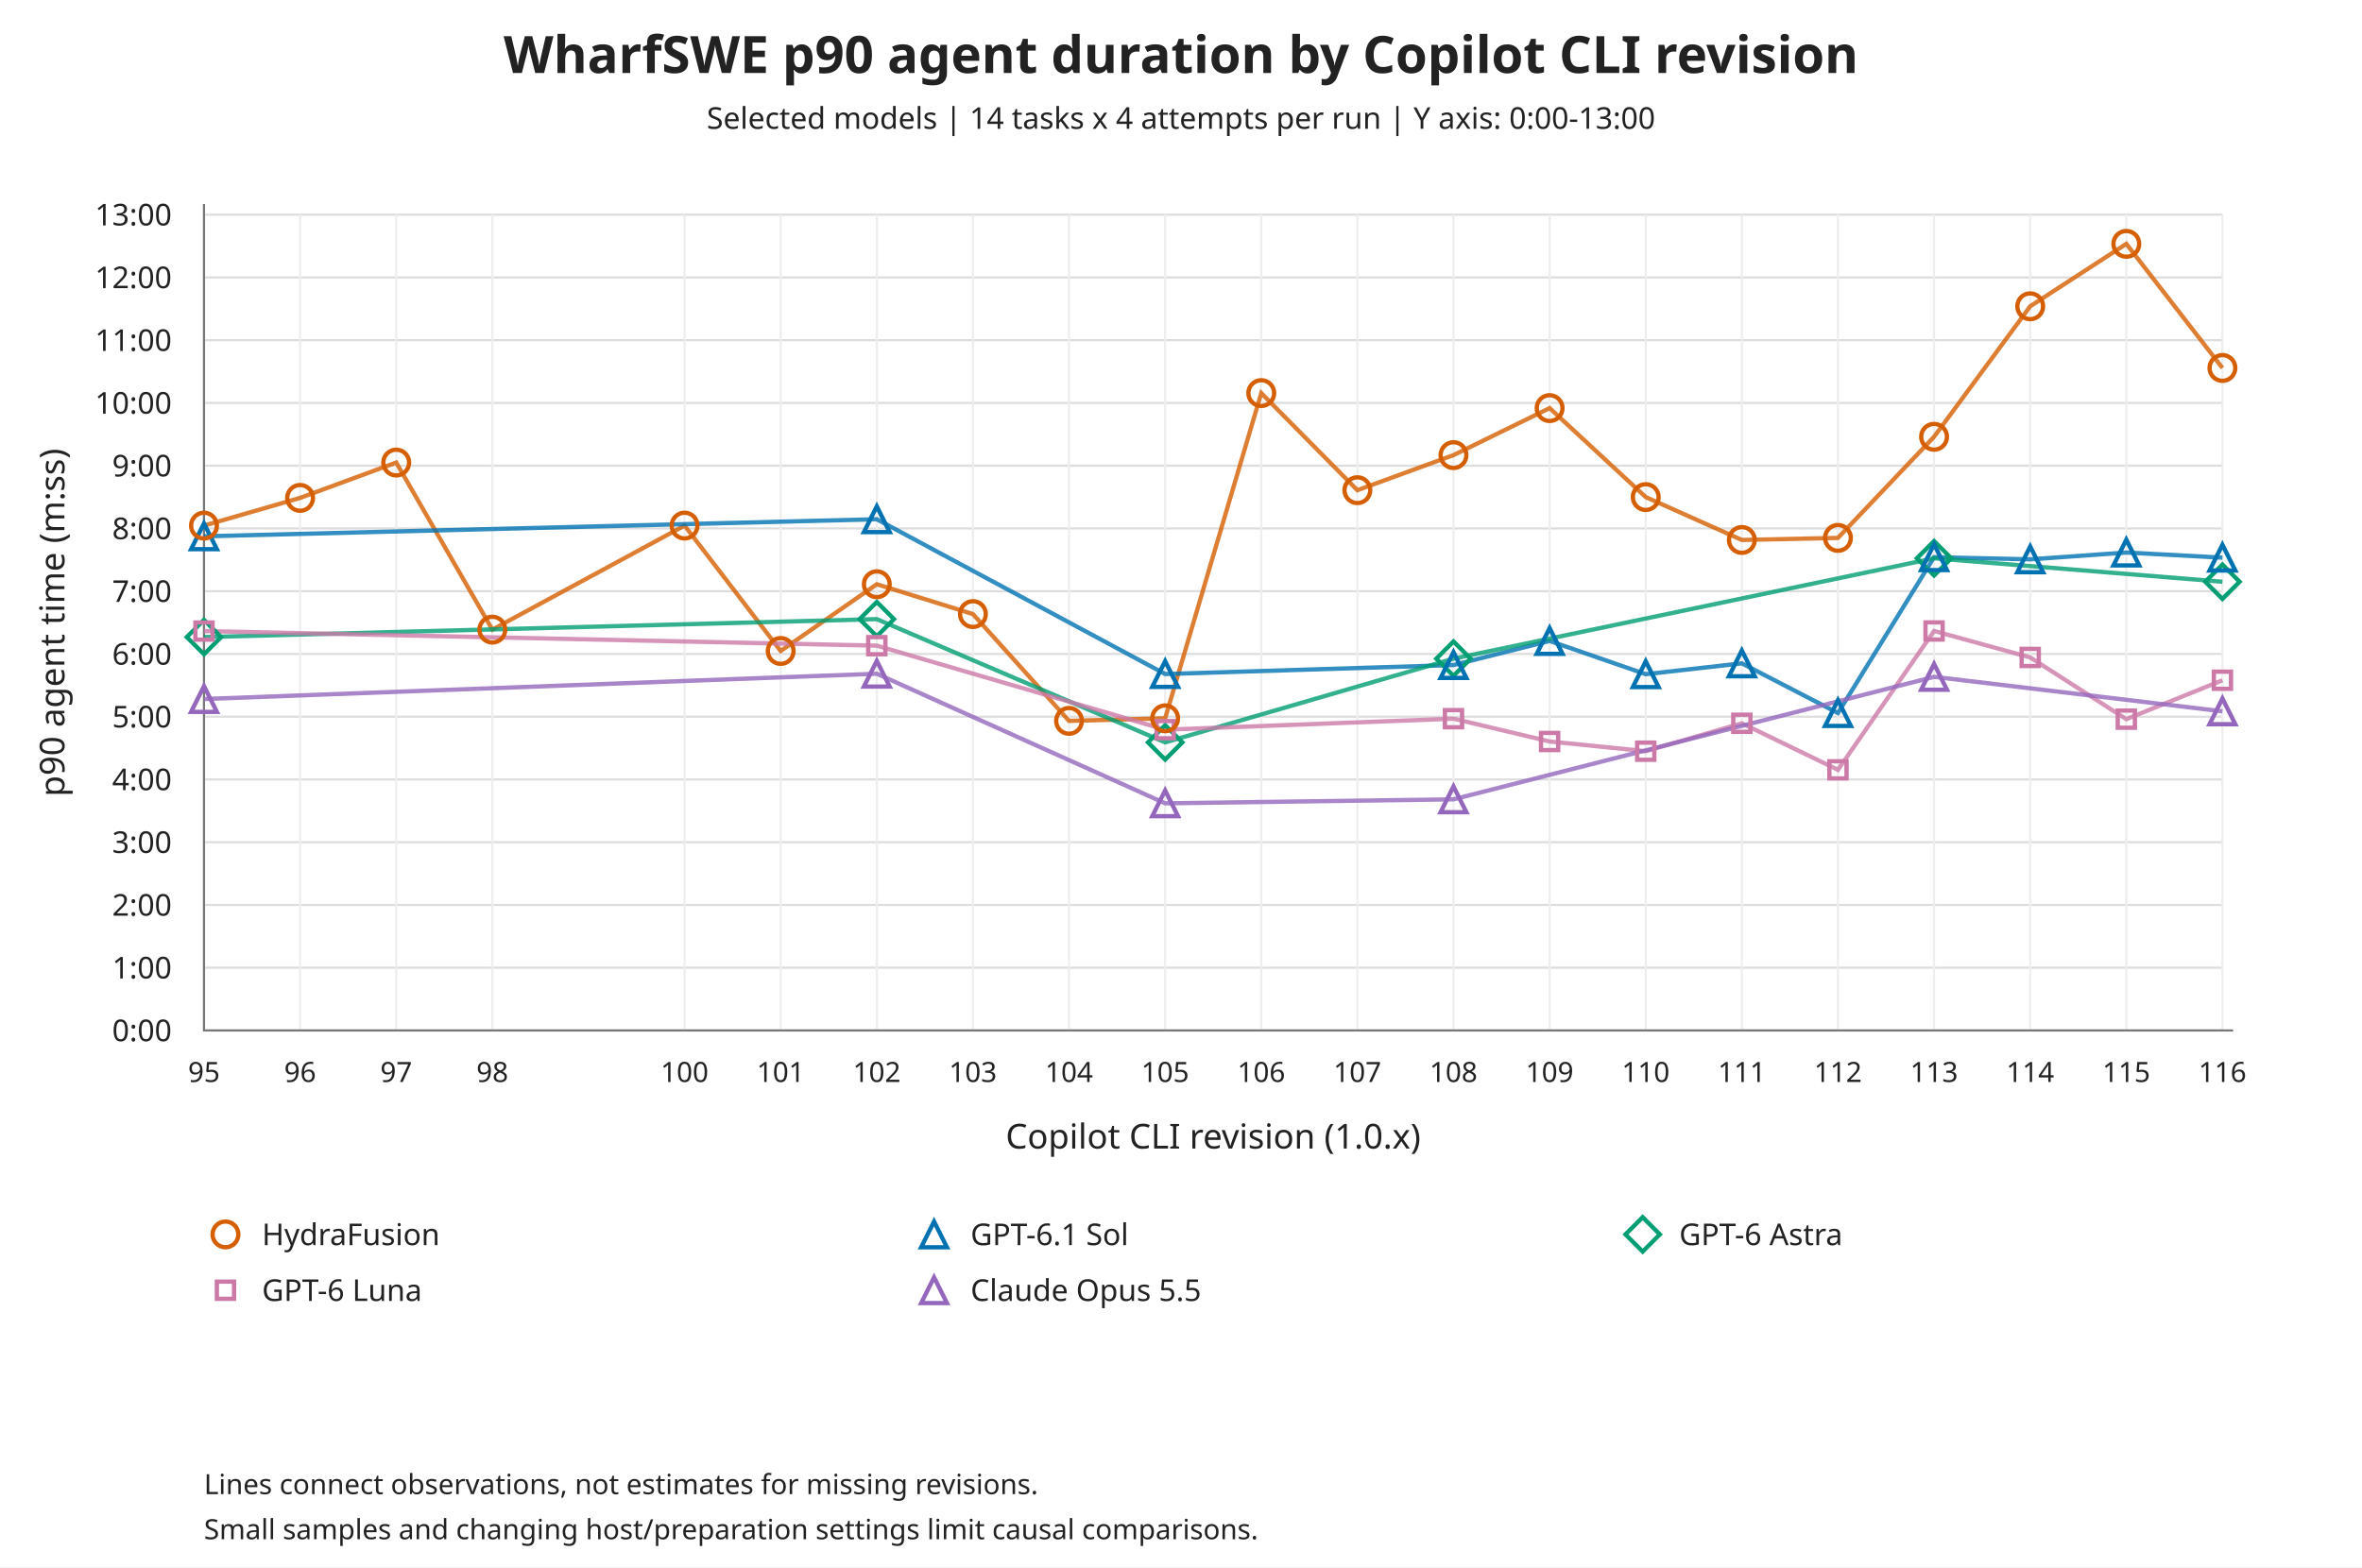
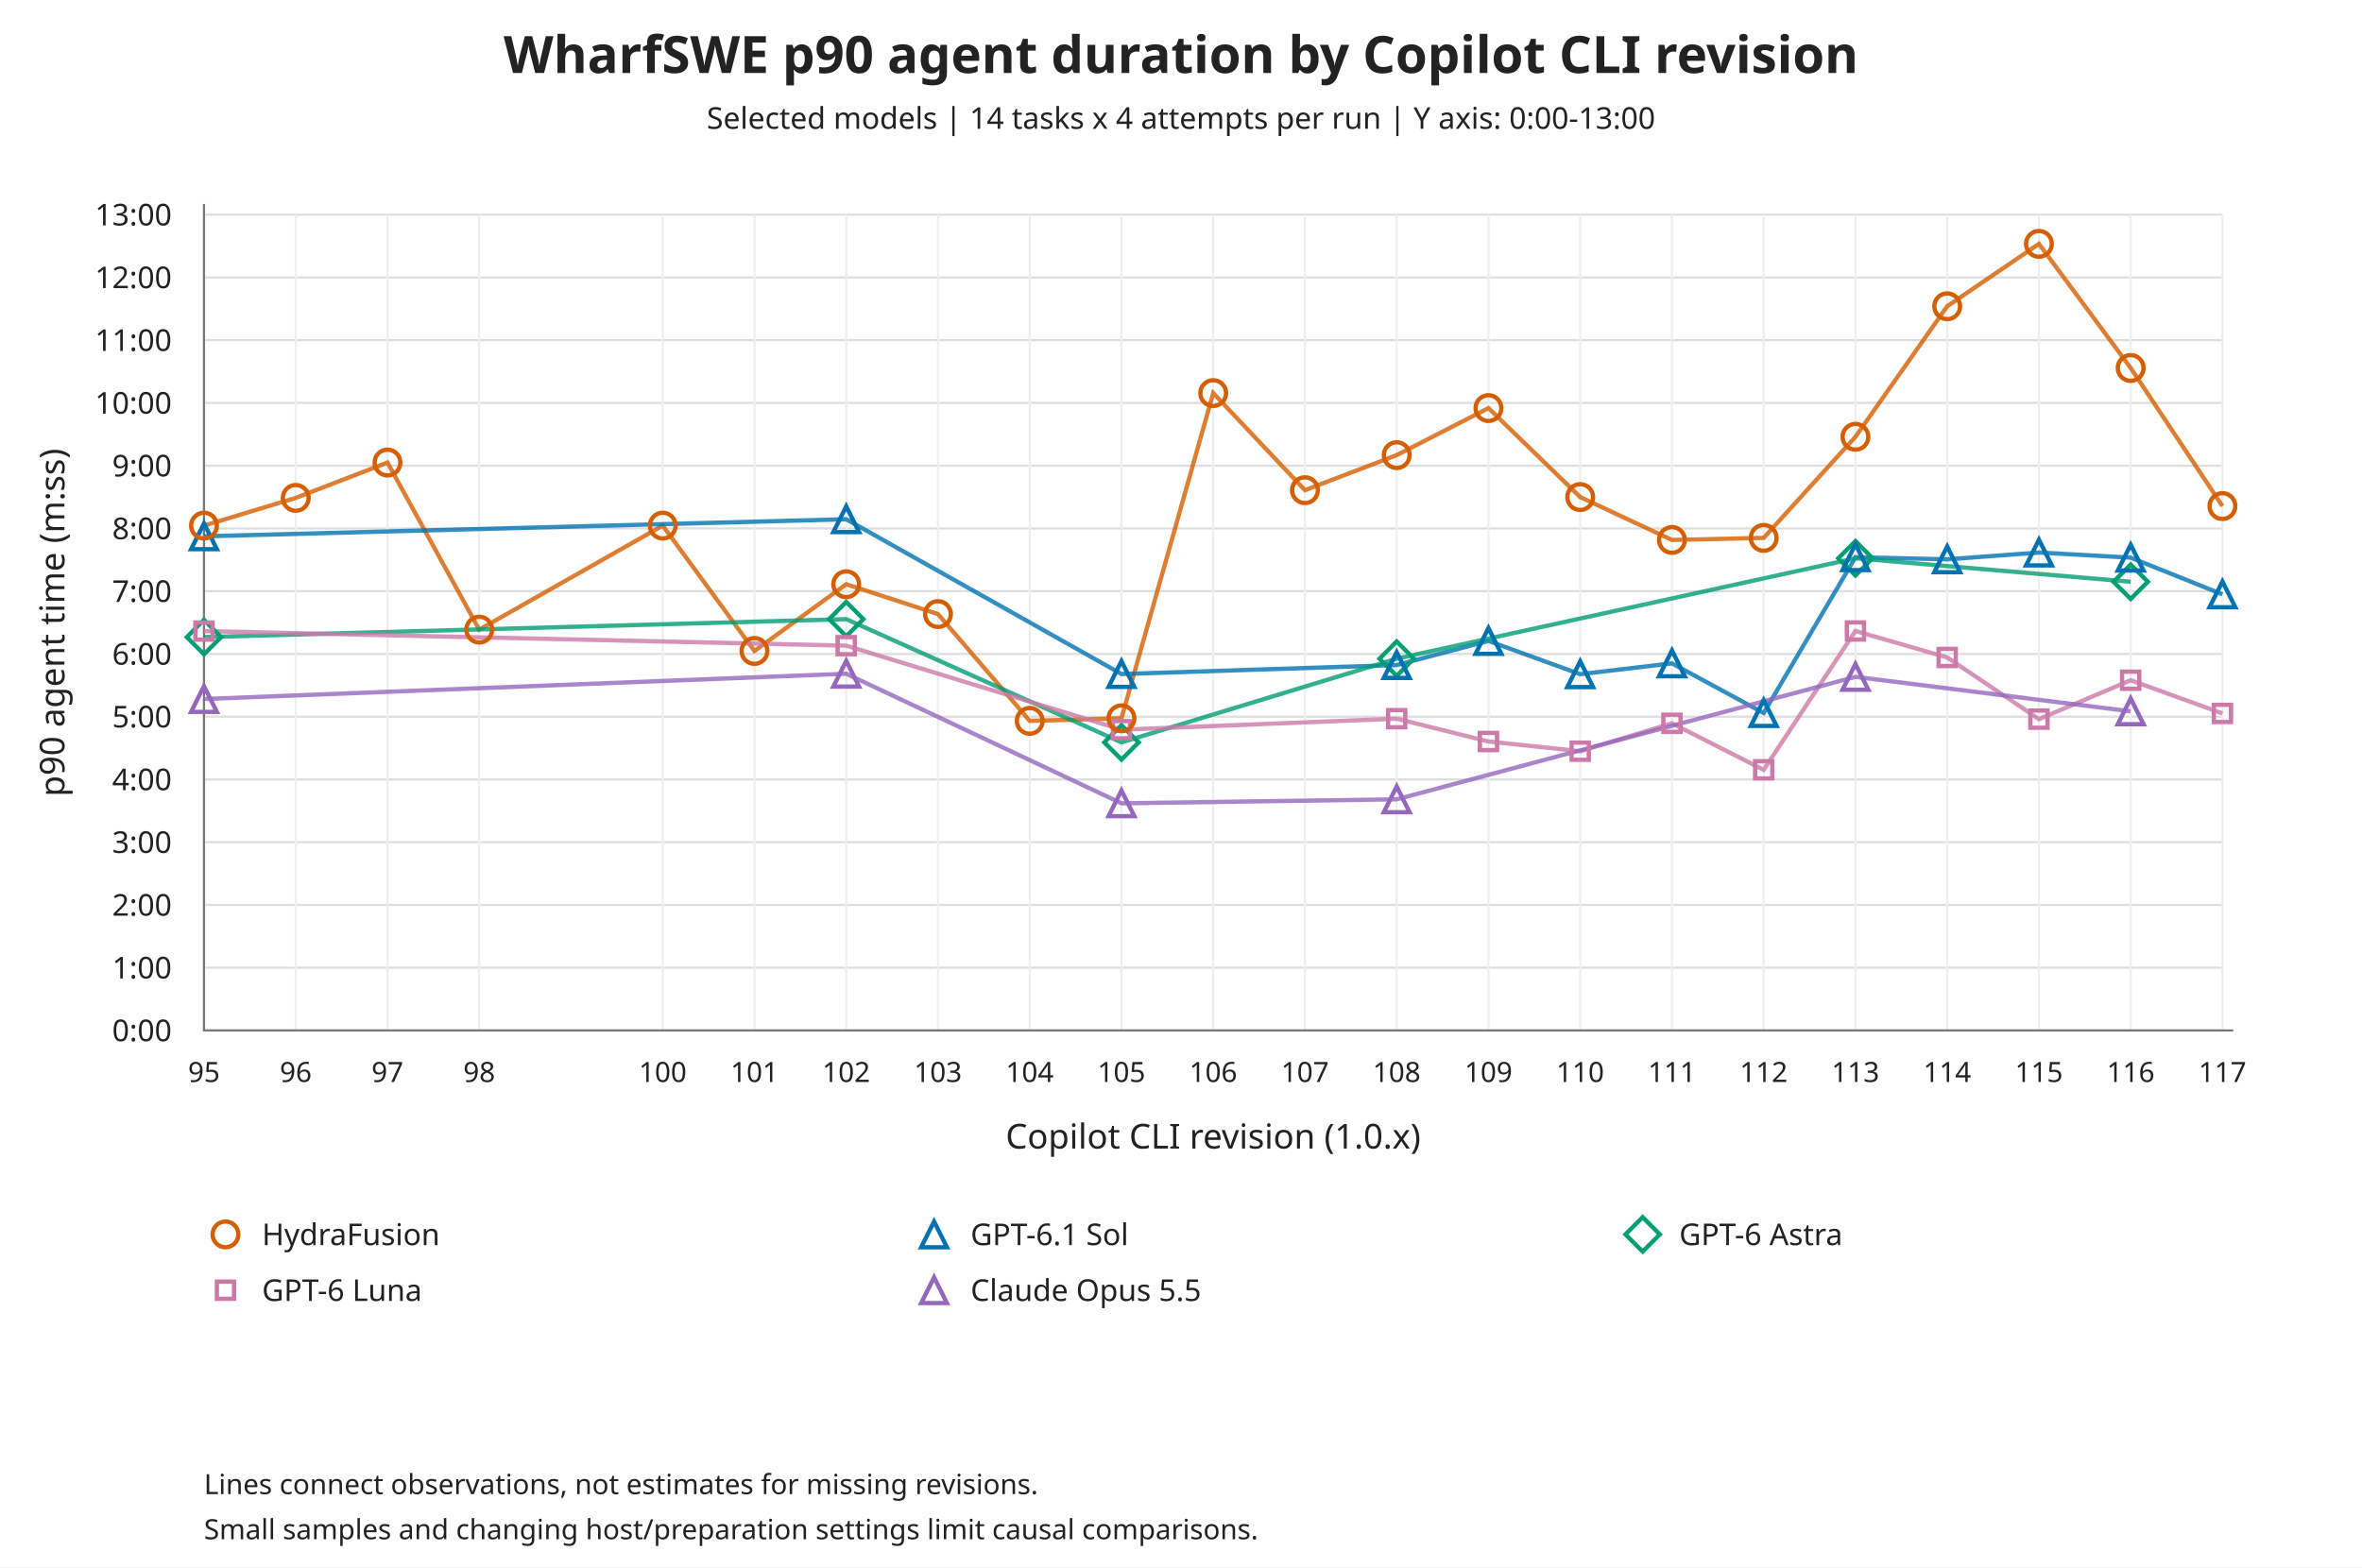
<svg xmlns="http://www.w3.org/2000/svg" width="1100" height="730" viewBox="0 0 1100 730" role="img" aria-labelledby="title description">
  <rect width="1100" height="730" fill="white" />
  <g font-family="sans-serif" fill="#222222">
    <text x="550" y="34" text-anchor="middle" font-size="24" font-weight="bold">WharfSWE p90 agent duration by Copilot CLI revision</text>
    <text x="550" y="60" text-anchor="middle" font-size="14">Selected models | 14 tasks x 4 attempts per run | Y axis: 0:00-13:00</text>
    <path d="M95 480.00H1035" stroke="#dddddd" />
    <text x="80" y="485.00" text-anchor="end" font-size="14">0:00</text>
    <path d="M95 450.77H1035" stroke="#dddddd" />
    <text x="80" y="455.77" text-anchor="end" font-size="14">1:00</text>
    <path d="M95 421.54H1035" stroke="#dddddd" />
    <text x="80" y="426.54" text-anchor="end" font-size="14">2:00</text>
    <path d="M95 392.31H1035" stroke="#dddddd" />
    <text x="80" y="397.31" text-anchor="end" font-size="14">3:00</text>
    <path d="M95 363.08H1035" stroke="#dddddd" />
    <text x="80" y="368.08" text-anchor="end" font-size="14">4:00</text>
    <path d="M95 333.85H1035" stroke="#dddddd" />
    <text x="80" y="338.85" text-anchor="end" font-size="14">5:00</text>
    <path d="M95 304.62H1035" stroke="#dddddd" />
    <text x="80" y="309.62" text-anchor="end" font-size="14">6:00</text>
    <path d="M95 275.38H1035" stroke="#dddddd" />
    <text x="80" y="280.38" text-anchor="end" font-size="14">7:00</text>
    <path d="M95 246.15H1035" stroke="#dddddd" />
    <text x="80" y="251.15" text-anchor="end" font-size="14">8:00</text>
    <path d="M95 216.92H1035" stroke="#dddddd" />
    <text x="80" y="221.92" text-anchor="end" font-size="14">9:00</text>
    <path d="M95 187.69H1035" stroke="#dddddd" />
    <text x="80" y="192.69" text-anchor="end" font-size="14">10:00</text>
    <path d="M95 158.46H1035" stroke="#dddddd" />
    <text x="80" y="163.46" text-anchor="end" font-size="14">11:00</text>
    <path d="M95 129.23H1035" stroke="#dddddd" />
    <text x="80" y="134.23" text-anchor="end" font-size="14">12:00</text>
    <path d="M95 100.00H1035" stroke="#dddddd" />
    <text x="80" y="105.00" text-anchor="end" font-size="14">13:00</text>
    <path d="M95.00 100V480" stroke="#eeeeee" />
    <text x="95.00" y="504" text-anchor="middle" font-size="13">95</text>
-     <path d="M139.76 100V480" stroke="#eeeeee" />
-     <text x="139.76" y="504" text-anchor="middle" font-size="13">96</text>
-     <path d="M184.52 100V480" stroke="#eeeeee" />
-     <text x="184.52" y="504" text-anchor="middle" font-size="13">97</text>
-     <path d="M229.29 100V480" stroke="#eeeeee" />
-     <text x="229.29" y="504" text-anchor="middle" font-size="13">98</text>
-     <path d="M318.81 100V480" stroke="#eeeeee" />
-     <text x="318.81" y="504" text-anchor="middle" font-size="13">100</text>
-     <path d="M363.57 100V480" stroke="#eeeeee" />
-     <text x="363.57" y="504" text-anchor="middle" font-size="13">101</text>
-     <path d="M408.33 100V480" stroke="#eeeeee" />
-     <text x="408.33" y="504" text-anchor="middle" font-size="13">102</text>
-     <path d="M453.10 100V480" stroke="#eeeeee" />
-     <text x="453.10" y="504" text-anchor="middle" font-size="13">103</text>
-     <path d="M497.86 100V480" stroke="#eeeeee" />
-     <text x="497.86" y="504" text-anchor="middle" font-size="13">104</text>
-     <path d="M542.62 100V480" stroke="#eeeeee" />
-     <text x="542.62" y="504" text-anchor="middle" font-size="13">105</text>
-     <path d="M587.38 100V480" stroke="#eeeeee" />
-     <text x="587.38" y="504" text-anchor="middle" font-size="13">106</text>
-     <path d="M632.14 100V480" stroke="#eeeeee" />
-     <text x="632.14" y="504" text-anchor="middle" font-size="13">107</text>
-     <path d="M676.90 100V480" stroke="#eeeeee" />
-     <text x="676.90" y="504" text-anchor="middle" font-size="13">108</text>
-     <path d="M721.67 100V480" stroke="#eeeeee" />
-     <text x="721.67" y="504" text-anchor="middle" font-size="13">109</text>
-     <path d="M766.43 100V480" stroke="#eeeeee" />
-     <text x="766.43" y="504" text-anchor="middle" font-size="13">110</text>
-     <path d="M811.19 100V480" stroke="#eeeeee" />
-     <text x="811.19" y="504" text-anchor="middle" font-size="13">111</text>
-     <path d="M855.95 100V480" stroke="#eeeeee" />
-     <text x="855.95" y="504" text-anchor="middle" font-size="13">112</text>
-     <path d="M900.71 100V480" stroke="#eeeeee" />
-     <text x="900.71" y="504" text-anchor="middle" font-size="13">113</text>
-     <path d="M945.48 100V480" stroke="#eeeeee" />
-     <text x="945.48" y="504" text-anchor="middle" font-size="13">114</text>
-     <path d="M990.24 100V480" stroke="#eeeeee" />
-     <text x="990.24" y="504" text-anchor="middle" font-size="13">115</text>
+     <path d="M137.73 100V480" stroke="#eeeeee" />
+     <text x="137.73" y="504" text-anchor="middle" font-size="13">96</text>
+     <path d="M180.45 100V480" stroke="#eeeeee" />
+     <text x="180.45" y="504" text-anchor="middle" font-size="13">97</text>
+     <path d="M223.18 100V480" stroke="#eeeeee" />
+     <text x="223.18" y="504" text-anchor="middle" font-size="13">98</text>
+     <path d="M308.64 100V480" stroke="#eeeeee" />
+     <text x="308.64" y="504" text-anchor="middle" font-size="13">100</text>
+     <path d="M351.36 100V480" stroke="#eeeeee" />
+     <text x="351.36" y="504" text-anchor="middle" font-size="13">101</text>
+     <path d="M394.09 100V480" stroke="#eeeeee" />
+     <text x="394.09" y="504" text-anchor="middle" font-size="13">102</text>
+     <path d="M436.82 100V480" stroke="#eeeeee" />
+     <text x="436.82" y="504" text-anchor="middle" font-size="13">103</text>
+     <path d="M479.55 100V480" stroke="#eeeeee" />
+     <text x="479.55" y="504" text-anchor="middle" font-size="13">104</text>
+     <path d="M522.27 100V480" stroke="#eeeeee" />
+     <text x="522.27" y="504" text-anchor="middle" font-size="13">105</text>
+     <path d="M565.00 100V480" stroke="#eeeeee" />
+     <text x="565.00" y="504" text-anchor="middle" font-size="13">106</text>
+     <path d="M607.73 100V480" stroke="#eeeeee" />
+     <text x="607.73" y="504" text-anchor="middle" font-size="13">107</text>
+     <path d="M650.45 100V480" stroke="#eeeeee" />
+     <text x="650.45" y="504" text-anchor="middle" font-size="13">108</text>
+     <path d="M693.18 100V480" stroke="#eeeeee" />
+     <text x="693.18" y="504" text-anchor="middle" font-size="13">109</text>
+     <path d="M735.91 100V480" stroke="#eeeeee" />
+     <text x="735.91" y="504" text-anchor="middle" font-size="13">110</text>
+     <path d="M778.64 100V480" stroke="#eeeeee" />
+     <text x="778.64" y="504" text-anchor="middle" font-size="13">111</text>
+     <path d="M821.36 100V480" stroke="#eeeeee" />
+     <text x="821.36" y="504" text-anchor="middle" font-size="13">112</text>
+     <path d="M864.09 100V480" stroke="#eeeeee" />
+     <text x="864.09" y="504" text-anchor="middle" font-size="13">113</text>
+     <path d="M906.82 100V480" stroke="#eeeeee" />
+     <text x="906.82" y="504" text-anchor="middle" font-size="13">114</text>
+     <path d="M949.55 100V480" stroke="#eeeeee" />
+     <text x="949.55" y="504" text-anchor="middle" font-size="13">115</text>
+     <path d="M992.27 100V480" stroke="#eeeeee" />
+     <text x="992.27" y="504" text-anchor="middle" font-size="13">116</text>
    <path d="M1035.00 100V480" stroke="#eeeeee" />
-     <text x="1035.00" y="504" text-anchor="middle" font-size="13">116</text>
+     <text x="1035.00" y="504" text-anchor="middle" font-size="13">117</text>
    <path d="M95 95V480H1040" fill="none" stroke="#777777" />
    <text x="565" y="535" text-anchor="middle" font-size="16">Copilot CLI revision (1.0.x)</text>
    <text transform="translate(30 290) rotate(-90)" text-anchor="middle" font-size="16">p90 agent time (m:ss)</text>
-     <polyline data-model="hydrafusion" points="95.00,244.84 139.76,231.93 184.52,215.46 229.29,293.29 318.81,244.83 363.57,303.23 408.33,272.15 453.10,286.05 497.86,335.79 542.62,334.61 587.38,183.11 632.14,228.34 676.90,212.00 721.67,190.10 766.43,231.55 811.19,251.52 855.95,250.56 900.71,203.46 945.48,142.67 990.24,113.59 1035.00,171.40" fill="none" stroke="#d55e00" stroke-width="2" stroke-opacity="0.8" />
-     <polyline data-model="gpt-6.1-sol" points="95.00,249.82 408.33,241.87 542.62,313.97 676.90,309.79 721.67,298.56 766.43,314.05 811.19,309.00 855.95,332.15 900.71,259.55 945.48,260.55 990.24,257.38 1035.00,259.76" fill="none" stroke="#0072b2" stroke-width="2" stroke-opacity="0.8" />
-     <polyline data-model="gpt-6-astra" points="95.00,296.76 408.33,288.40 542.62,345.81 676.90,306.82 900.71,260.06 1035.00,270.99" fill="none" stroke="#009e73" stroke-width="2" stroke-opacity="0.8" />
-     <polyline data-model="gpt-6-luna" points="95.00,293.97 408.33,300.76 542.62,339.90 676.90,334.78 721.67,345.40 766.43,349.92 811.19,336.92 855.95,358.60 900.71,293.92 945.48,306.25 990.24,334.99 1035.00,316.87" fill="none" stroke="#cc79a7" stroke-width="2" stroke-opacity="0.8" />
-     <polyline data-model="claude-opus-5.5" points="95.00,325.61 408.33,313.83 542.62,374.20 676.90,372.34 900.71,315.28 1035.00,331.35" fill="none" stroke="#9467bd" stroke-width="2" stroke-opacity="0.8" />
-     <g data-arm="copilot-claude-opus-5.5-default-1.0.102" data-revision="102" data-passes="48" data-trials="56" data-metric="agent_p90_seconds" data-value="341.093" data-costed-trials="56" transform="translate(408.33 313.83)">
-       <polygon points="0,-6 6,6 -6,6" fill="none" stroke="#9467bd" stroke-width="2" />
-     </g>
-     <g data-arm="copilot-claude-opus-5.5-default-1.0.105" data-revision="105" data-passes="52" data-trials="56" data-metric="agent_p90_seconds" data-value="217.175" data-costed-trials="56" transform="translate(542.62 374.20)">
-       <polygon points="0,-6 6,6 -6,6" fill="none" stroke="#9467bd" stroke-width="2" />
-     </g>
-     <g data-arm="copilot-claude-opus-5.5-default-1.0.108" data-revision="108" data-passes="48" data-trials="56" data-metric="agent_p90_seconds" data-value="220.993" data-costed-trials="56" transform="translate(676.90 372.34)">
-       <polygon points="0,-6 6,6 -6,6" fill="none" stroke="#9467bd" stroke-width="2" />
-     </g>
-     <g data-arm="copilot-claude-opus-5.5-default-1.0.113" data-revision="113" data-passes="51" data-trials="56" data-metric="agent_p90_seconds" data-value="338.111" data-costed-trials="56" transform="translate(900.71 315.28)">
-       <polygon points="0,-6 6,6 -6,6" fill="none" stroke="#9467bd" stroke-width="2" />
-     </g>
-     <g data-arm="copilot-claude-opus-5.5-default-1.0.116" data-revision="116" data-passes="50" data-trials="56" data-metric="agent_p90_seconds" data-value="305.1135" data-costed-trials="56" transform="translate(1035.00 331.35)">
+     <polyline data-model="hydrafusion" points="95.00,244.84 137.73,231.93 180.45,215.46 223.18,293.29 308.64,244.83 351.36,303.23 394.09,272.15 436.82,286.05 479.55,335.79 522.27,334.61 565.00,183.11 607.73,228.34 650.45,212.00 693.18,190.10 735.91,231.55 778.64,251.52 821.36,250.56 864.09,203.46 906.82,142.67 949.55,113.59 992.27,171.40 1035.00,235.74" fill="none" stroke="#d55e00" stroke-width="2" stroke-opacity="0.8" />
+     <polyline data-model="gpt-6.1-sol" points="95.00,249.82 394.09,241.87 522.27,313.97 650.45,309.79 693.18,298.56 735.91,314.05 778.64,309.00 821.36,332.15 864.09,259.55 906.82,260.55 949.55,257.38 992.27,259.76 1035.00,276.86" fill="none" stroke="#0072b2" stroke-width="2" stroke-opacity="0.8" />
+     <polyline data-model="gpt-6-astra" points="95.00,296.76 394.09,288.40 522.27,345.81 650.45,306.82 864.09,260.06 992.27,270.99" fill="none" stroke="#009e73" stroke-width="2" stroke-opacity="0.8" />
+     <polyline data-model="gpt-6-luna" points="95.00,293.97 394.09,300.76 522.27,339.90 650.45,334.78 693.18,345.40 735.91,349.92 778.64,336.92 821.36,358.60 864.09,293.92 906.82,306.25 949.55,334.99 992.27,316.87 1035.00,332.32" fill="none" stroke="#cc79a7" stroke-width="2" stroke-opacity="0.8" />
+     <polyline data-model="claude-opus-5.5" points="95.00,325.61 394.09,313.83 522.27,374.20 650.45,372.34 864.09,315.28 992.27,331.35" fill="none" stroke="#9467bd" stroke-width="2" stroke-opacity="0.8" />
+     <g data-arm="copilot-claude-opus-5.5-default-1.0.102" data-revision="102" data-passes="48" data-trials="56" data-metric="agent_p90_seconds" data-value="341.093" data-costed-trials="56" transform="translate(394.09 313.83)">
+       <polygon points="0,-6 6,6 -6,6" fill="none" stroke="#9467bd" stroke-width="2" />
+     </g>
+     <g data-arm="copilot-claude-opus-5.5-default-1.0.105" data-revision="105" data-passes="52" data-trials="56" data-metric="agent_p90_seconds" data-value="217.175" data-costed-trials="56" transform="translate(522.27 374.20)">
+       <polygon points="0,-6 6,6 -6,6" fill="none" stroke="#9467bd" stroke-width="2" />
+     </g>
+     <g data-arm="copilot-claude-opus-5.5-default-1.0.108" data-revision="108" data-passes="48" data-trials="56" data-metric="agent_p90_seconds" data-value="220.993" data-costed-trials="56" transform="translate(650.45 372.34)">
+       <polygon points="0,-6 6,6 -6,6" fill="none" stroke="#9467bd" stroke-width="2" />
+     </g>
+     <g data-arm="copilot-claude-opus-5.5-default-1.0.113" data-revision="113" data-passes="51" data-trials="56" data-metric="agent_p90_seconds" data-value="338.111" data-costed-trials="56" transform="translate(864.09 315.28)">
+       <polygon points="0,-6 6,6 -6,6" fill="none" stroke="#9467bd" stroke-width="2" />
+     </g>
+     <g data-arm="copilot-claude-opus-5.5-default-1.0.116" data-revision="116" data-passes="50" data-trials="56" data-metric="agent_p90_seconds" data-value="305.1135" data-costed-trials="56" transform="translate(992.27 331.35)">
      <polygon points="0,-6 6,6 -6,6" fill="none" stroke="#9467bd" stroke-width="2" />
    </g>
    <g data-arm="copilot-claude-opus-5.5-default-1.0.95" data-revision="95" data-passes="49" data-trials="56" data-metric="agent_p90_seconds" data-value="316.898" data-costed-trials="56" transform="translate(95.00 325.61)">
      <polygon points="0,-6 6,6 -6,6" fill="none" stroke="#9467bd" stroke-width="2" />
    </g>
-     <g data-arm="copilot-gpt-6-astra-default-1.0.102" data-revision="102" data-passes="56" data-trials="56" data-metric="agent_p90_seconds" data-value="393.2785" data-costed-trials="56" transform="translate(408.33 288.40)">
-       <polygon points="0,-8 8,0 0,8 -8,0" fill="none" stroke="#009e73" stroke-width="2" />
-     </g>
-     <g data-arm="copilot-gpt-6-astra-default-1.0.105" data-revision="105" data-passes="54" data-trials="56" data-metric="agent_p90_seconds" data-value="275.4335" data-costed-trials="56" transform="translate(542.62 345.81)">
-       <polygon points="0,-8 8,0 0,8 -8,0" fill="none" stroke="#009e73" stroke-width="2" />
-     </g>
-     <g data-arm="copilot-gpt-6-astra-default-1.0.108" data-revision="108" data-passes="56" data-trials="56" data-metric="agent_p90_seconds" data-value="355.470" data-costed-trials="56" transform="translate(676.90 306.82)">
-       <polygon points="0,-8 8,0 0,8 -8,0" fill="none" stroke="#009e73" stroke-width="2" />
-     </g>
-     <g data-arm="copilot-gpt-6-astra-default-1.0.113" data-revision="113" data-passes="56" data-trials="56" data-metric="agent_p90_seconds" data-value="451.453" data-costed-trials="56" transform="translate(900.71 260.06)">
-       <polygon points="0,-8 8,0 0,8 -8,0" fill="none" stroke="#009e73" stroke-width="2" />
-     </g>
-     <g data-arm="copilot-gpt-6-astra-default-1.0.116" data-revision="116" data-passes="55" data-trials="56" data-metric="agent_p90_seconds" data-value="429.026" data-costed-trials="56" transform="translate(1035.00 270.99)">
+     <g data-arm="copilot-gpt-6-astra-default-1.0.102" data-revision="102" data-passes="56" data-trials="56" data-metric="agent_p90_seconds" data-value="393.2785" data-costed-trials="56" transform="translate(394.09 288.40)">
+       <polygon points="0,-8 8,0 0,8 -8,0" fill="none" stroke="#009e73" stroke-width="2" />
+     </g>
+     <g data-arm="copilot-gpt-6-astra-default-1.0.105" data-revision="105" data-passes="54" data-trials="56" data-metric="agent_p90_seconds" data-value="275.4335" data-costed-trials="56" transform="translate(522.27 345.81)">
+       <polygon points="0,-8 8,0 0,8 -8,0" fill="none" stroke="#009e73" stroke-width="2" />
+     </g>
+     <g data-arm="copilot-gpt-6-astra-default-1.0.108" data-revision="108" data-passes="56" data-trials="56" data-metric="agent_p90_seconds" data-value="355.470" data-costed-trials="56" transform="translate(650.45 306.82)">
+       <polygon points="0,-8 8,0 0,8 -8,0" fill="none" stroke="#009e73" stroke-width="2" />
+     </g>
+     <g data-arm="copilot-gpt-6-astra-default-1.0.113" data-revision="113" data-passes="56" data-trials="56" data-metric="agent_p90_seconds" data-value="451.453" data-costed-trials="56" transform="translate(864.09 260.06)">
+       <polygon points="0,-8 8,0 0,8 -8,0" fill="none" stroke="#009e73" stroke-width="2" />
+     </g>
+     <g data-arm="copilot-gpt-6-astra-default-1.0.116" data-revision="116" data-passes="55" data-trials="56" data-metric="agent_p90_seconds" data-value="429.026" data-costed-trials="56" transform="translate(992.27 270.99)">
      <polygon points="0,-8 8,0 0,8 -8,0" fill="none" stroke="#009e73" stroke-width="2" />
    </g>
    <g data-arm="copilot-gpt-6-astra-default-1.0.95" data-revision="95" data-passes="54" data-trials="56" data-metric="agent_p90_seconds" data-value="376.1265" data-costed-trials="56" transform="translate(95.00 296.76)">
      <polygon points="0,-8 8,0 0,8 -8,0" fill="none" stroke="#009e73" stroke-width="2" />
    </g>
-     <g data-arm="copilot-gpt-6-luna-default-1.0.102" data-revision="102" data-passes="50" data-trials="56" data-metric="agent_p90_seconds" data-value="367.9185" data-costed-trials="56" transform="translate(408.33 300.76)">
-       <rect x="-4" y="-4" width="8" height="8" fill="none" stroke="#cc79a7" stroke-width="2" />
-     </g>
-     <g data-arm="copilot-gpt-6-luna-default-1.0.105" data-revision="105" data-passes="48" data-trials="56" data-metric="agent_p90_seconds" data-value="287.566" data-costed-trials="56" transform="translate(542.62 339.90)">
-       <rect x="-4" y="-4" width="8" height="8" fill="none" stroke="#cc79a7" stroke-width="2" />
-     </g>
-     <g data-arm="copilot-gpt-6-luna-default-1.0.108" data-revision="108" data-passes="54" data-trials="56" data-metric="agent_p90_seconds" data-value="298.077" data-costed-trials="56" transform="translate(676.90 334.78)">
-       <rect x="-4" y="-4" width="8" height="8" fill="none" stroke="#cc79a7" stroke-width="2" />
-     </g>
-     <g data-arm="copilot-gpt-6-luna-default-1.0.109" data-revision="109" data-passes="50" data-trials="56" data-metric="agent_p90_seconds" data-value="276.285" data-costed-trials="56" transform="translate(721.67 345.40)">
-       <rect x="-4" y="-4" width="8" height="8" fill="none" stroke="#cc79a7" stroke-width="2" />
-     </g>
-     <g data-arm="copilot-gpt-6-luna-default-1.0.110" data-revision="110" data-passes="51" data-trials="56" data-metric="agent_p90_seconds" data-value="267.0055" data-costed-trials="56" transform="translate(766.43 349.92)">
-       <rect x="-4" y="-4" width="8" height="8" fill="none" stroke="#cc79a7" stroke-width="2" />
-     </g>
-     <g data-arm="copilot-gpt-6-luna-default-1.0.111" data-revision="111" data-passes="51" data-trials="56" data-metric="agent_p90_seconds" data-value="293.696" data-costed-trials="56" transform="translate(811.19 336.92)">
-       <rect x="-4" y="-4" width="8" height="8" fill="none" stroke="#cc79a7" stroke-width="2" />
-     </g>
-     <g data-arm="copilot-gpt-6-luna-default-1.0.112" data-revision="112" data-passes="51" data-trials="56" data-metric="agent_p90_seconds" data-value="249.199" data-costed-trials="56" transform="translate(855.95 358.60)">
-       <rect x="-4" y="-4" width="8" height="8" fill="none" stroke="#cc79a7" stroke-width="2" />
-     </g>
-     <g data-arm="copilot-gpt-6-luna-default-1.0.113" data-revision="113" data-passes="53" data-trials="56" data-metric="agent_p90_seconds" data-value="381.957" data-costed-trials="56" transform="translate(900.71 293.92)">
-       <rect x="-4" y="-4" width="8" height="8" fill="none" stroke="#cc79a7" stroke-width="2" />
-     </g>
-     <g data-arm="copilot-gpt-6-luna-default-1.0.114" data-revision="114" data-passes="51" data-trials="56" data-metric="agent_p90_seconds" data-value="356.645" data-costed-trials="56" transform="translate(945.48 306.25)">
-       <rect x="-4" y="-4" width="8" height="8" fill="none" stroke="#cc79a7" stroke-width="2" />
-     </g>
-     <g data-arm="copilot-gpt-6-luna-default-1.0.115" data-revision="115" data-passes="51" data-trials="56" data-metric="agent_p90_seconds" data-value="297.661" data-costed-trials="56" transform="translate(990.24 334.99)">
-       <rect x="-4" y="-4" width="8" height="8" fill="none" stroke="#cc79a7" stroke-width="2" />
-     </g>
-     <g data-arm="copilot-gpt-6-luna-default-1.0.116" data-revision="116" data-passes="48" data-trials="56" data-metric="agent_p90_seconds" data-value="334.847" data-costed-trials="56" transform="translate(1035.00 316.87)">
+     <g data-arm="copilot-gpt-6-luna-default-1.0.102" data-revision="102" data-passes="50" data-trials="56" data-metric="agent_p90_seconds" data-value="367.9185" data-costed-trials="56" transform="translate(394.09 300.76)">
+       <rect x="-4" y="-4" width="8" height="8" fill="none" stroke="#cc79a7" stroke-width="2" />
+     </g>
+     <g data-arm="copilot-gpt-6-luna-default-1.0.105" data-revision="105" data-passes="48" data-trials="56" data-metric="agent_p90_seconds" data-value="287.566" data-costed-trials="56" transform="translate(522.27 339.90)">
+       <rect x="-4" y="-4" width="8" height="8" fill="none" stroke="#cc79a7" stroke-width="2" />
+     </g>
+     <g data-arm="copilot-gpt-6-luna-default-1.0.108" data-revision="108" data-passes="54" data-trials="56" data-metric="agent_p90_seconds" data-value="298.077" data-costed-trials="56" transform="translate(650.45 334.78)">
+       <rect x="-4" y="-4" width="8" height="8" fill="none" stroke="#cc79a7" stroke-width="2" />
+     </g>
+     <g data-arm="copilot-gpt-6-luna-default-1.0.109" data-revision="109" data-passes="50" data-trials="56" data-metric="agent_p90_seconds" data-value="276.285" data-costed-trials="56" transform="translate(693.18 345.40)">
+       <rect x="-4" y="-4" width="8" height="8" fill="none" stroke="#cc79a7" stroke-width="2" />
+     </g>
+     <g data-arm="copilot-gpt-6-luna-default-1.0.110" data-revision="110" data-passes="51" data-trials="56" data-metric="agent_p90_seconds" data-value="267.0055" data-costed-trials="56" transform="translate(735.91 349.92)">
+       <rect x="-4" y="-4" width="8" height="8" fill="none" stroke="#cc79a7" stroke-width="2" />
+     </g>
+     <g data-arm="copilot-gpt-6-luna-default-1.0.111" data-revision="111" data-passes="51" data-trials="56" data-metric="agent_p90_seconds" data-value="293.696" data-costed-trials="56" transform="translate(778.64 336.92)">
+       <rect x="-4" y="-4" width="8" height="8" fill="none" stroke="#cc79a7" stroke-width="2" />
+     </g>
+     <g data-arm="copilot-gpt-6-luna-default-1.0.112" data-revision="112" data-passes="51" data-trials="56" data-metric="agent_p90_seconds" data-value="249.199" data-costed-trials="56" transform="translate(821.36 358.60)">
+       <rect x="-4" y="-4" width="8" height="8" fill="none" stroke="#cc79a7" stroke-width="2" />
+     </g>
+     <g data-arm="copilot-gpt-6-luna-default-1.0.113" data-revision="113" data-passes="53" data-trials="56" data-metric="agent_p90_seconds" data-value="381.957" data-costed-trials="56" transform="translate(864.09 293.92)">
+       <rect x="-4" y="-4" width="8" height="8" fill="none" stroke="#cc79a7" stroke-width="2" />
+     </g>
+     <g data-arm="copilot-gpt-6-luna-default-1.0.114" data-revision="114" data-passes="51" data-trials="56" data-metric="agent_p90_seconds" data-value="356.645" data-costed-trials="56" transform="translate(906.82 306.25)">
+       <rect x="-4" y="-4" width="8" height="8" fill="none" stroke="#cc79a7" stroke-width="2" />
+     </g>
+     <g data-arm="copilot-gpt-6-luna-default-1.0.115" data-revision="115" data-passes="51" data-trials="56" data-metric="agent_p90_seconds" data-value="297.661" data-costed-trials="56" transform="translate(949.55 334.99)">
+       <rect x="-4" y="-4" width="8" height="8" fill="none" stroke="#cc79a7" stroke-width="2" />
+     </g>
+     <g data-arm="copilot-gpt-6-luna-default-1.0.116" data-revision="116" data-passes="48" data-trials="56" data-metric="agent_p90_seconds" data-value="334.847" data-costed-trials="56" transform="translate(992.27 316.87)">
+       <rect x="-4" y="-4" width="8" height="8" fill="none" stroke="#cc79a7" stroke-width="2" />
+     </g>
+     <g data-arm="copilot-gpt-6-luna-default-1.0.117" data-revision="117" data-passes="53" data-trials="56" data-metric="agent_p90_seconds" data-value="303.1285" data-costed-trials="56" transform="translate(1035.00 332.32)">
      <rect x="-4" y="-4" width="8" height="8" fill="none" stroke="#cc79a7" stroke-width="2" />
    </g>
    <g data-arm="copilot-gpt-6-luna-default-1.0.95" data-revision="95" data-passes="54" data-trials="56" data-metric="agent_p90_seconds" data-value="381.850" data-costed-trials="56" transform="translate(95.00 293.97)">
      <rect x="-4" y="-4" width="8" height="8" fill="none" stroke="#cc79a7" stroke-width="2" />
    </g>
-     <g data-arm="copilot-gpt-6.1-sol-default-1.0.102" data-revision="102" data-passes="55" data-trials="56" data-metric="agent_p90_seconds" data-value="488.7915" data-costed-trials="56" transform="translate(408.33 241.87)">
-       <polygon points="0,-6 6,6 -6,6" fill="none" stroke="#0072b2" stroke-width="2" />
-     </g>
-     <g data-arm="copilot-gpt-6.1-sol-default-1.0.105" data-revision="105" data-passes="55" data-trials="56" data-metric="agent_p90_seconds" data-value="340.797" data-costed-trials="56" transform="translate(542.62 313.97)">
-       <polygon points="0,-6 6,6 -6,6" fill="none" stroke="#0072b2" stroke-width="2" />
-     </g>
-     <g data-arm="copilot-gpt-6.1-sol-default-1.0.108" data-revision="108" data-passes="56" data-trials="56" data-metric="agent_p90_seconds" data-value="349.371" data-costed-trials="56" transform="translate(676.90 309.79)">
-       <polygon points="0,-6 6,6 -6,6" fill="none" stroke="#0072b2" stroke-width="2" />
-     </g>
-     <g data-arm="copilot-gpt-6.1-sol-default-1.0.109" data-revision="109" data-passes="55" data-trials="56" data-metric="agent_p90_seconds" data-value="372.430" data-costed-trials="56" transform="translate(721.67 298.56)">
-       <polygon points="0,-6 6,6 -6,6" fill="none" stroke="#0072b2" stroke-width="2" />
-     </g>
-     <g data-arm="copilot-gpt-6.1-sol-default-1.0.110" data-revision="110" data-passes="56" data-trials="56" data-metric="agent_p90_seconds" data-value="340.6385" data-costed-trials="56" transform="translate(766.43 314.05)">
-       <polygon points="0,-6 6,6 -6,6" fill="none" stroke="#0072b2" stroke-width="2" />
-     </g>
-     <g data-arm="copilot-gpt-6.1-sol-default-1.0.111" data-revision="111" data-passes="56" data-trials="56" data-metric="agent_p90_seconds" data-value="351.007" data-costed-trials="56" transform="translate(811.19 309.00)">
-       <polygon points="0,-6 6,6 -6,6" fill="none" stroke="#0072b2" stroke-width="2" />
-     </g>
-     <g data-arm="copilot-gpt-6.1-sol-default-1.0.112" data-revision="112" data-passes="56" data-trials="56" data-metric="agent_p90_seconds" data-value="303.4875" data-costed-trials="56" transform="translate(855.95 332.15)">
-       <polygon points="0,-6 6,6 -6,6" fill="none" stroke="#0072b2" stroke-width="2" />
-     </g>
-     <g data-arm="copilot-gpt-6.1-sol-default-1.0.113" data-revision="113" data-passes="56" data-trials="56" data-metric="agent_p90_seconds" data-value="452.4985" data-costed-trials="56" transform="translate(900.71 259.55)">
-       <polygon points="0,-6 6,6 -6,6" fill="none" stroke="#0072b2" stroke-width="2" />
-     </g>
-     <g data-arm="copilot-gpt-6.1-sol-default-1.0.114" data-revision="114" data-passes="56" data-trials="56" data-metric="agent_p90_seconds" data-value="450.449" data-costed-trials="56" transform="translate(945.48 260.55)">
-       <polygon points="0,-6 6,6 -6,6" fill="none" stroke="#0072b2" stroke-width="2" />
-     </g>
-     <g data-arm="copilot-gpt-6.1-sol-default-1.0.115" data-revision="115" data-passes="55" data-trials="56" data-metric="agent_p90_seconds" data-value="456.9535" data-costed-trials="56" transform="translate(990.24 257.38)">
-       <polygon points="0,-6 6,6 -6,6" fill="none" stroke="#0072b2" stroke-width="2" />
-     </g>
-     <g data-arm="copilot-gpt-6.1-sol-default-1.0.116" data-revision="116" data-passes="56" data-trials="56" data-metric="agent_p90_seconds" data-value="452.0745" data-costed-trials="56" transform="translate(1035.00 259.76)">
+     <g data-arm="copilot-gpt-6.1-sol-default-1.0.102" data-revision="102" data-passes="55" data-trials="56" data-metric="agent_p90_seconds" data-value="488.7915" data-costed-trials="56" transform="translate(394.09 241.87)">
+       <polygon points="0,-6 6,6 -6,6" fill="none" stroke="#0072b2" stroke-width="2" />
+     </g>
+     <g data-arm="copilot-gpt-6.1-sol-default-1.0.105" data-revision="105" data-passes="55" data-trials="56" data-metric="agent_p90_seconds" data-value="340.797" data-costed-trials="56" transform="translate(522.27 313.97)">
+       <polygon points="0,-6 6,6 -6,6" fill="none" stroke="#0072b2" stroke-width="2" />
+     </g>
+     <g data-arm="copilot-gpt-6.1-sol-default-1.0.108" data-revision="108" data-passes="56" data-trials="56" data-metric="agent_p90_seconds" data-value="349.371" data-costed-trials="56" transform="translate(650.45 309.79)">
+       <polygon points="0,-6 6,6 -6,6" fill="none" stroke="#0072b2" stroke-width="2" />
+     </g>
+     <g data-arm="copilot-gpt-6.1-sol-default-1.0.109" data-revision="109" data-passes="55" data-trials="56" data-metric="agent_p90_seconds" data-value="372.430" data-costed-trials="56" transform="translate(693.18 298.56)">
+       <polygon points="0,-6 6,6 -6,6" fill="none" stroke="#0072b2" stroke-width="2" />
+     </g>
+     <g data-arm="copilot-gpt-6.1-sol-default-1.0.110" data-revision="110" data-passes="56" data-trials="56" data-metric="agent_p90_seconds" data-value="340.6385" data-costed-trials="56" transform="translate(735.91 314.05)">
+       <polygon points="0,-6 6,6 -6,6" fill="none" stroke="#0072b2" stroke-width="2" />
+     </g>
+     <g data-arm="copilot-gpt-6.1-sol-default-1.0.111" data-revision="111" data-passes="56" data-trials="56" data-metric="agent_p90_seconds" data-value="351.007" data-costed-trials="56" transform="translate(778.64 309.00)">
+       <polygon points="0,-6 6,6 -6,6" fill="none" stroke="#0072b2" stroke-width="2" />
+     </g>
+     <g data-arm="copilot-gpt-6.1-sol-default-1.0.112" data-revision="112" data-passes="56" data-trials="56" data-metric="agent_p90_seconds" data-value="303.4875" data-costed-trials="56" transform="translate(821.36 332.15)">
+       <polygon points="0,-6 6,6 -6,6" fill="none" stroke="#0072b2" stroke-width="2" />
+     </g>
+     <g data-arm="copilot-gpt-6.1-sol-default-1.0.113" data-revision="113" data-passes="56" data-trials="56" data-metric="agent_p90_seconds" data-value="452.4985" data-costed-trials="56" transform="translate(864.09 259.55)">
+       <polygon points="0,-6 6,6 -6,6" fill="none" stroke="#0072b2" stroke-width="2" />
+     </g>
+     <g data-arm="copilot-gpt-6.1-sol-default-1.0.114" data-revision="114" data-passes="56" data-trials="56" data-metric="agent_p90_seconds" data-value="450.449" data-costed-trials="56" transform="translate(906.82 260.55)">
+       <polygon points="0,-6 6,6 -6,6" fill="none" stroke="#0072b2" stroke-width="2" />
+     </g>
+     <g data-arm="copilot-gpt-6.1-sol-default-1.0.115" data-revision="115" data-passes="55" data-trials="56" data-metric="agent_p90_seconds" data-value="456.9535" data-costed-trials="56" transform="translate(949.55 257.38)">
+       <polygon points="0,-6 6,6 -6,6" fill="none" stroke="#0072b2" stroke-width="2" />
+     </g>
+     <g data-arm="copilot-gpt-6.1-sol-default-1.0.116" data-revision="116" data-passes="56" data-trials="56" data-metric="agent_p90_seconds" data-value="452.0745" data-costed-trials="56" transform="translate(992.27 259.76)">
+       <polygon points="0,-6 6,6 -6,6" fill="none" stroke="#0072b2" stroke-width="2" />
+     </g>
+     <g data-arm="copilot-gpt-6.1-sol-default-1.0.117" data-revision="117" data-passes="56" data-trials="56" data-metric="agent_p90_seconds" data-value="416.969" data-costed-trials="56" transform="translate(1035.00 276.86)">
      <polygon points="0,-6 6,6 -6,6" fill="none" stroke="#0072b2" stroke-width="2" />
    </g>
    <g data-arm="copilot-gpt-6.1-sol-default-1.0.95" data-revision="95" data-passes="54" data-trials="56" data-metric="agent_p90_seconds" data-value="472.484" data-costed-trials="56" transform="translate(95.00 249.82)">
      <polygon points="0,-6 6,6 -6,6" fill="none" stroke="#0072b2" stroke-width="2" />
    </g>
-     <g data-arm="copilot-hydrafusion-default-1.0.100" data-revision="100" data-passes="53" data-trials="56" data-metric="agent_p90_seconds" data-value="482.709" data-costed-trials="56" transform="translate(318.81 244.83)">
-       <circle r="6" fill="none" stroke="#d55e00" stroke-width="2" />
-     </g>
-     <g data-arm="copilot-hydrafusion-default-1.0.101" data-revision="101" data-passes="52" data-trials="56" data-metric="agent_p90_seconds" data-value="362.849" data-costed-trials="56" transform="translate(363.57 303.23)">
-       <circle r="6" fill="none" stroke="#d55e00" stroke-width="2" />
-     </g>
-     <g data-arm="copilot-hydrafusion-default-1.0.102" data-revision="102" data-passes="51" data-trials="56" data-metric="agent_p90_seconds" data-value="426.643" data-costed-trials="56" transform="translate(408.33 272.15)">
-       <circle r="6" fill="none" stroke="#d55e00" stroke-width="2" />
-     </g>
-     <g data-arm="copilot-hydrafusion-default-1.0.103" data-revision="103" data-passes="51" data-trials="56" data-metric="agent_p90_seconds" data-value="398.106" data-costed-trials="56" transform="translate(453.10 286.05)">
-       <circle r="6" fill="none" stroke="#d55e00" stroke-width="2" />
-     </g>
-     <g data-arm="copilot-hydrafusion-default-1.0.104" data-revision="104" data-passes="51" data-trials="56" data-metric="agent_p90_seconds" data-value="296.019" data-costed-trials="56" transform="translate(497.86 335.79)">
-       <circle r="6" fill="none" stroke="#d55e00" stroke-width="2" />
-     </g>
-     <g data-arm="copilot-hydrafusion-default-1.0.105" data-revision="105" data-passes="52" data-trials="56" data-metric="agent_p90_seconds" data-value="298.442" data-costed-trials="56" transform="translate(542.62 334.61)">
-       <circle r="6" fill="none" stroke="#d55e00" stroke-width="2" />
-     </g>
-     <g data-arm="copilot-hydrafusion-default-1.0.106" data-revision="106" data-passes="51" data-trials="56" data-metric="agent_p90_seconds" data-value="609.416" data-costed-trials="56" transform="translate(587.38 183.11)">
-       <circle r="6" fill="none" stroke="#d55e00" stroke-width="2" />
-     </g>
-     <g data-arm="copilot-hydrafusion-default-1.0.107" data-revision="107" data-passes="54" data-trials="56" data-metric="agent_p90_seconds" data-value="516.5635" data-costed-trials="56" transform="translate(632.14 228.34)">
-       <circle r="6" fill="none" stroke="#d55e00" stroke-width="2" />
-     </g>
-     <g data-arm="copilot-hydrafusion-default-1.0.108" data-revision="108" data-passes="55" data-trials="56" data-metric="agent_p90_seconds" data-value="550.1155" data-costed-trials="56" transform="translate(676.90 212.00)">
-       <circle r="6" fill="none" stroke="#d55e00" stroke-width="2" />
-     </g>
-     <g data-arm="copilot-hydrafusion-default-1.0.109" data-revision="109" data-passes="55" data-trials="56" data-metric="agent_p90_seconds" data-value="595.05" data-costed-trials="56" transform="translate(721.67 190.10)">
-       <circle r="6" fill="none" stroke="#d55e00" stroke-width="2" />
-     </g>
-     <g data-arm="copilot-hydrafusion-default-1.0.110" data-revision="110" data-passes="53" data-trials="56" data-metric="agent_p90_seconds" data-value="509.98" data-costed-trials="56" transform="translate(766.43 231.55)">
-       <circle r="6" fill="none" stroke="#d55e00" stroke-width="2" />
-     </g>
-     <g data-arm="copilot-hydrafusion-default-1.0.111" data-revision="111" data-passes="56" data-trials="56" data-metric="agent_p90_seconds" data-value="468.991" data-costed-trials="56" transform="translate(811.19 251.52)">
-       <circle r="6" fill="none" stroke="#d55e00" stroke-width="2" />
-     </g>
-     <g data-arm="copilot-hydrafusion-default-1.0.112" data-revision="112" data-passes="56" data-trials="56" data-metric="agent_p90_seconds" data-value="470.954" data-costed-trials="56" transform="translate(855.95 250.56)">
-       <circle r="6" fill="none" stroke="#d55e00" stroke-width="2" />
-     </g>
-     <g data-arm="copilot-hydrafusion-default-1.0.113" data-revision="113" data-passes="55" data-trials="56" data-metric="agent_p90_seconds" data-value="567.643" data-costed-trials="56" transform="translate(900.71 203.46)">
-       <circle r="6" fill="none" stroke="#d55e00" stroke-width="2" />
-     </g>
-     <g data-arm="copilot-hydrafusion-default-1.0.114" data-revision="114" data-passes="51" data-trials="56" data-metric="agent_p90_seconds" data-value="692.4065" data-costed-trials="56" transform="translate(945.48 142.67)">
-       <circle r="6" fill="none" stroke="#d55e00" stroke-width="2" />
-     </g>
-     <g data-arm="copilot-hydrafusion-default-1.0.115" data-revision="115" data-passes="53" data-trials="56" data-metric="agent_p90_seconds" data-value="752.098" data-costed-trials="56" transform="translate(990.24 113.59)">
-       <circle r="6" fill="none" stroke="#d55e00" stroke-width="2" />
-     </g>
-     <g data-arm="copilot-hydrafusion-default-1.0.116" data-revision="116" data-passes="53" data-trials="56" data-metric="agent_p90_seconds" data-value="633.433" data-costed-trials="56" transform="translate(1035.00 171.40)">
+     <g data-arm="copilot-hydrafusion-default-1.0.100" data-revision="100" data-passes="53" data-trials="56" data-metric="agent_p90_seconds" data-value="482.709" data-costed-trials="56" transform="translate(308.64 244.83)">
+       <circle r="6" fill="none" stroke="#d55e00" stroke-width="2" />
+     </g>
+     <g data-arm="copilot-hydrafusion-default-1.0.101" data-revision="101" data-passes="52" data-trials="56" data-metric="agent_p90_seconds" data-value="362.849" data-costed-trials="56" transform="translate(351.36 303.23)">
+       <circle r="6" fill="none" stroke="#d55e00" stroke-width="2" />
+     </g>
+     <g data-arm="copilot-hydrafusion-default-1.0.102" data-revision="102" data-passes="51" data-trials="56" data-metric="agent_p90_seconds" data-value="426.643" data-costed-trials="56" transform="translate(394.09 272.15)">
+       <circle r="6" fill="none" stroke="#d55e00" stroke-width="2" />
+     </g>
+     <g data-arm="copilot-hydrafusion-default-1.0.103" data-revision="103" data-passes="51" data-trials="56" data-metric="agent_p90_seconds" data-value="398.106" data-costed-trials="56" transform="translate(436.82 286.05)">
+       <circle r="6" fill="none" stroke="#d55e00" stroke-width="2" />
+     </g>
+     <g data-arm="copilot-hydrafusion-default-1.0.104" data-revision="104" data-passes="51" data-trials="56" data-metric="agent_p90_seconds" data-value="296.019" data-costed-trials="56" transform="translate(479.55 335.79)">
+       <circle r="6" fill="none" stroke="#d55e00" stroke-width="2" />
+     </g>
+     <g data-arm="copilot-hydrafusion-default-1.0.105" data-revision="105" data-passes="52" data-trials="56" data-metric="agent_p90_seconds" data-value="298.442" data-costed-trials="56" transform="translate(522.27 334.61)">
+       <circle r="6" fill="none" stroke="#d55e00" stroke-width="2" />
+     </g>
+     <g data-arm="copilot-hydrafusion-default-1.0.106" data-revision="106" data-passes="51" data-trials="56" data-metric="agent_p90_seconds" data-value="609.416" data-costed-trials="56" transform="translate(565.00 183.11)">
+       <circle r="6" fill="none" stroke="#d55e00" stroke-width="2" />
+     </g>
+     <g data-arm="copilot-hydrafusion-default-1.0.107" data-revision="107" data-passes="54" data-trials="56" data-metric="agent_p90_seconds" data-value="516.5635" data-costed-trials="56" transform="translate(607.73 228.34)">
+       <circle r="6" fill="none" stroke="#d55e00" stroke-width="2" />
+     </g>
+     <g data-arm="copilot-hydrafusion-default-1.0.108" data-revision="108" data-passes="55" data-trials="56" data-metric="agent_p90_seconds" data-value="550.1155" data-costed-trials="56" transform="translate(650.45 212.00)">
+       <circle r="6" fill="none" stroke="#d55e00" stroke-width="2" />
+     </g>
+     <g data-arm="copilot-hydrafusion-default-1.0.109" data-revision="109" data-passes="55" data-trials="56" data-metric="agent_p90_seconds" data-value="595.05" data-costed-trials="56" transform="translate(693.18 190.10)">
+       <circle r="6" fill="none" stroke="#d55e00" stroke-width="2" />
+     </g>
+     <g data-arm="copilot-hydrafusion-default-1.0.110" data-revision="110" data-passes="53" data-trials="56" data-metric="agent_p90_seconds" data-value="509.98" data-costed-trials="56" transform="translate(735.91 231.55)">
+       <circle r="6" fill="none" stroke="#d55e00" stroke-width="2" />
+     </g>
+     <g data-arm="copilot-hydrafusion-default-1.0.111" data-revision="111" data-passes="56" data-trials="56" data-metric="agent_p90_seconds" data-value="468.991" data-costed-trials="56" transform="translate(778.64 251.52)">
+       <circle r="6" fill="none" stroke="#d55e00" stroke-width="2" />
+     </g>
+     <g data-arm="copilot-hydrafusion-default-1.0.112" data-revision="112" data-passes="56" data-trials="56" data-metric="agent_p90_seconds" data-value="470.954" data-costed-trials="56" transform="translate(821.36 250.56)">
+       <circle r="6" fill="none" stroke="#d55e00" stroke-width="2" />
+     </g>
+     <g data-arm="copilot-hydrafusion-default-1.0.113" data-revision="113" data-passes="55" data-trials="56" data-metric="agent_p90_seconds" data-value="567.643" data-costed-trials="56" transform="translate(864.09 203.46)">
+       <circle r="6" fill="none" stroke="#d55e00" stroke-width="2" />
+     </g>
+     <g data-arm="copilot-hydrafusion-default-1.0.114" data-revision="114" data-passes="51" data-trials="56" data-metric="agent_p90_seconds" data-value="692.4065" data-costed-trials="56" transform="translate(906.82 142.67)">
+       <circle r="6" fill="none" stroke="#d55e00" stroke-width="2" />
+     </g>
+     <g data-arm="copilot-hydrafusion-default-1.0.115" data-revision="115" data-passes="53" data-trials="56" data-metric="agent_p90_seconds" data-value="752.098" data-costed-trials="56" transform="translate(949.55 113.59)">
+       <circle r="6" fill="none" stroke="#d55e00" stroke-width="2" />
+     </g>
+     <g data-arm="copilot-hydrafusion-default-1.0.116" data-revision="116" data-passes="53" data-trials="56" data-metric="agent_p90_seconds" data-value="633.433" data-costed-trials="56" transform="translate(992.27 171.40)">
+       <circle r="6" fill="none" stroke="#d55e00" stroke-width="2" />
+     </g>
+     <g data-arm="copilot-hydrafusion-default-1.0.117" data-revision="117" data-passes="53" data-trials="56" data-metric="agent_p90_seconds" data-value="501.3835" data-costed-trials="56" transform="translate(1035.00 235.74)">
      <circle r="6" fill="none" stroke="#d55e00" stroke-width="2" />
    </g>
    <g data-arm="copilot-hydrafusion-default-1.0.95" data-revision="95" data-passes="51" data-trials="56" data-metric="agent_p90_seconds" data-value="482.7065" data-costed-trials="56" transform="translate(95.00 244.84)">
      <circle r="6" fill="none" stroke="#d55e00" stroke-width="2" />
    </g>
-     <g data-arm="copilot-hydrafusion-default-1.0.96" data-revision="96" data-passes="54" data-trials="56" data-metric="agent_p90_seconds" data-value="509.190" data-costed-trials="56" transform="translate(139.76 231.93)">
-       <circle r="6" fill="none" stroke="#d55e00" stroke-width="2" />
-     </g>
-     <g data-arm="copilot-hydrafusion-default-1.0.97" data-revision="97" data-passes="52" data-trials="56" data-metric="agent_p90_seconds" data-value="542.996" data-costed-trials="56" transform="translate(184.52 215.46)">
-       <circle r="6" fill="none" stroke="#d55e00" stroke-width="2" />
-     </g>
-     <g data-arm="copilot-hydrafusion-default-1.0.98" data-revision="98" data-passes="54" data-trials="56" data-metric="agent_p90_seconds" data-value="383.2465" data-costed-trials="56" transform="translate(229.29 293.29)">
+     <g data-arm="copilot-hydrafusion-default-1.0.96" data-revision="96" data-passes="54" data-trials="56" data-metric="agent_p90_seconds" data-value="509.190" data-costed-trials="56" transform="translate(137.73 231.93)">
+       <circle r="6" fill="none" stroke="#d55e00" stroke-width="2" />
+     </g>
+     <g data-arm="copilot-hydrafusion-default-1.0.97" data-revision="97" data-passes="52" data-trials="56" data-metric="agent_p90_seconds" data-value="542.996" data-costed-trials="56" transform="translate(180.45 215.46)">
+       <circle r="6" fill="none" stroke="#d55e00" stroke-width="2" />
+     </g>
+     <g data-arm="copilot-hydrafusion-default-1.0.98" data-revision="98" data-passes="54" data-trials="56" data-metric="agent_p90_seconds" data-value="383.2465" data-costed-trials="56" transform="translate(223.18 293.29)">
      <circle r="6" fill="none" stroke="#d55e00" stroke-width="2" />
    </g>
    <g transform="translate(105 575)">
      <circle r="6" fill="none" stroke="#d55e00" stroke-width="2" />
    </g>
    <text x="122" y="580" font-size="14">HydraFusion</text>
    <g transform="translate(435 575)">
      <polygon points="0,-6 6,6 -6,6" fill="none" stroke="#0072b2" stroke-width="2" />
    </g>
    <text x="452" y="580" font-size="14">GPT-6.1 Sol</text>
    <g transform="translate(765 575)">
      <polygon points="0,-8 8,0 0,8 -8,0" fill="none" stroke="#009e73" stroke-width="2" />
    </g>
    <text x="782" y="580" font-size="14">GPT-6 Astra</text>
    <g transform="translate(105 601)">
      <rect x="-4" y="-4" width="8" height="8" fill="none" stroke="#cc79a7" stroke-width="2" />
    </g>
    <text x="122" y="606" font-size="14">GPT-6 Luna</text>
    <g transform="translate(435 601)">
      <polygon points="0,-6 6,6 -6,6" fill="none" stroke="#9467bd" stroke-width="2" />
    </g>
    <text x="452" y="606" font-size="14">Claude Opus 5.5</text>
    <text x="95" y="696" font-size="13">Lines connect observations, not estimates for missing revisions.</text>
    <text x="95" y="717" font-size="13">Small samples and changing host/preparation settings limit causal comparisons.</text>
  </g>
</svg>
